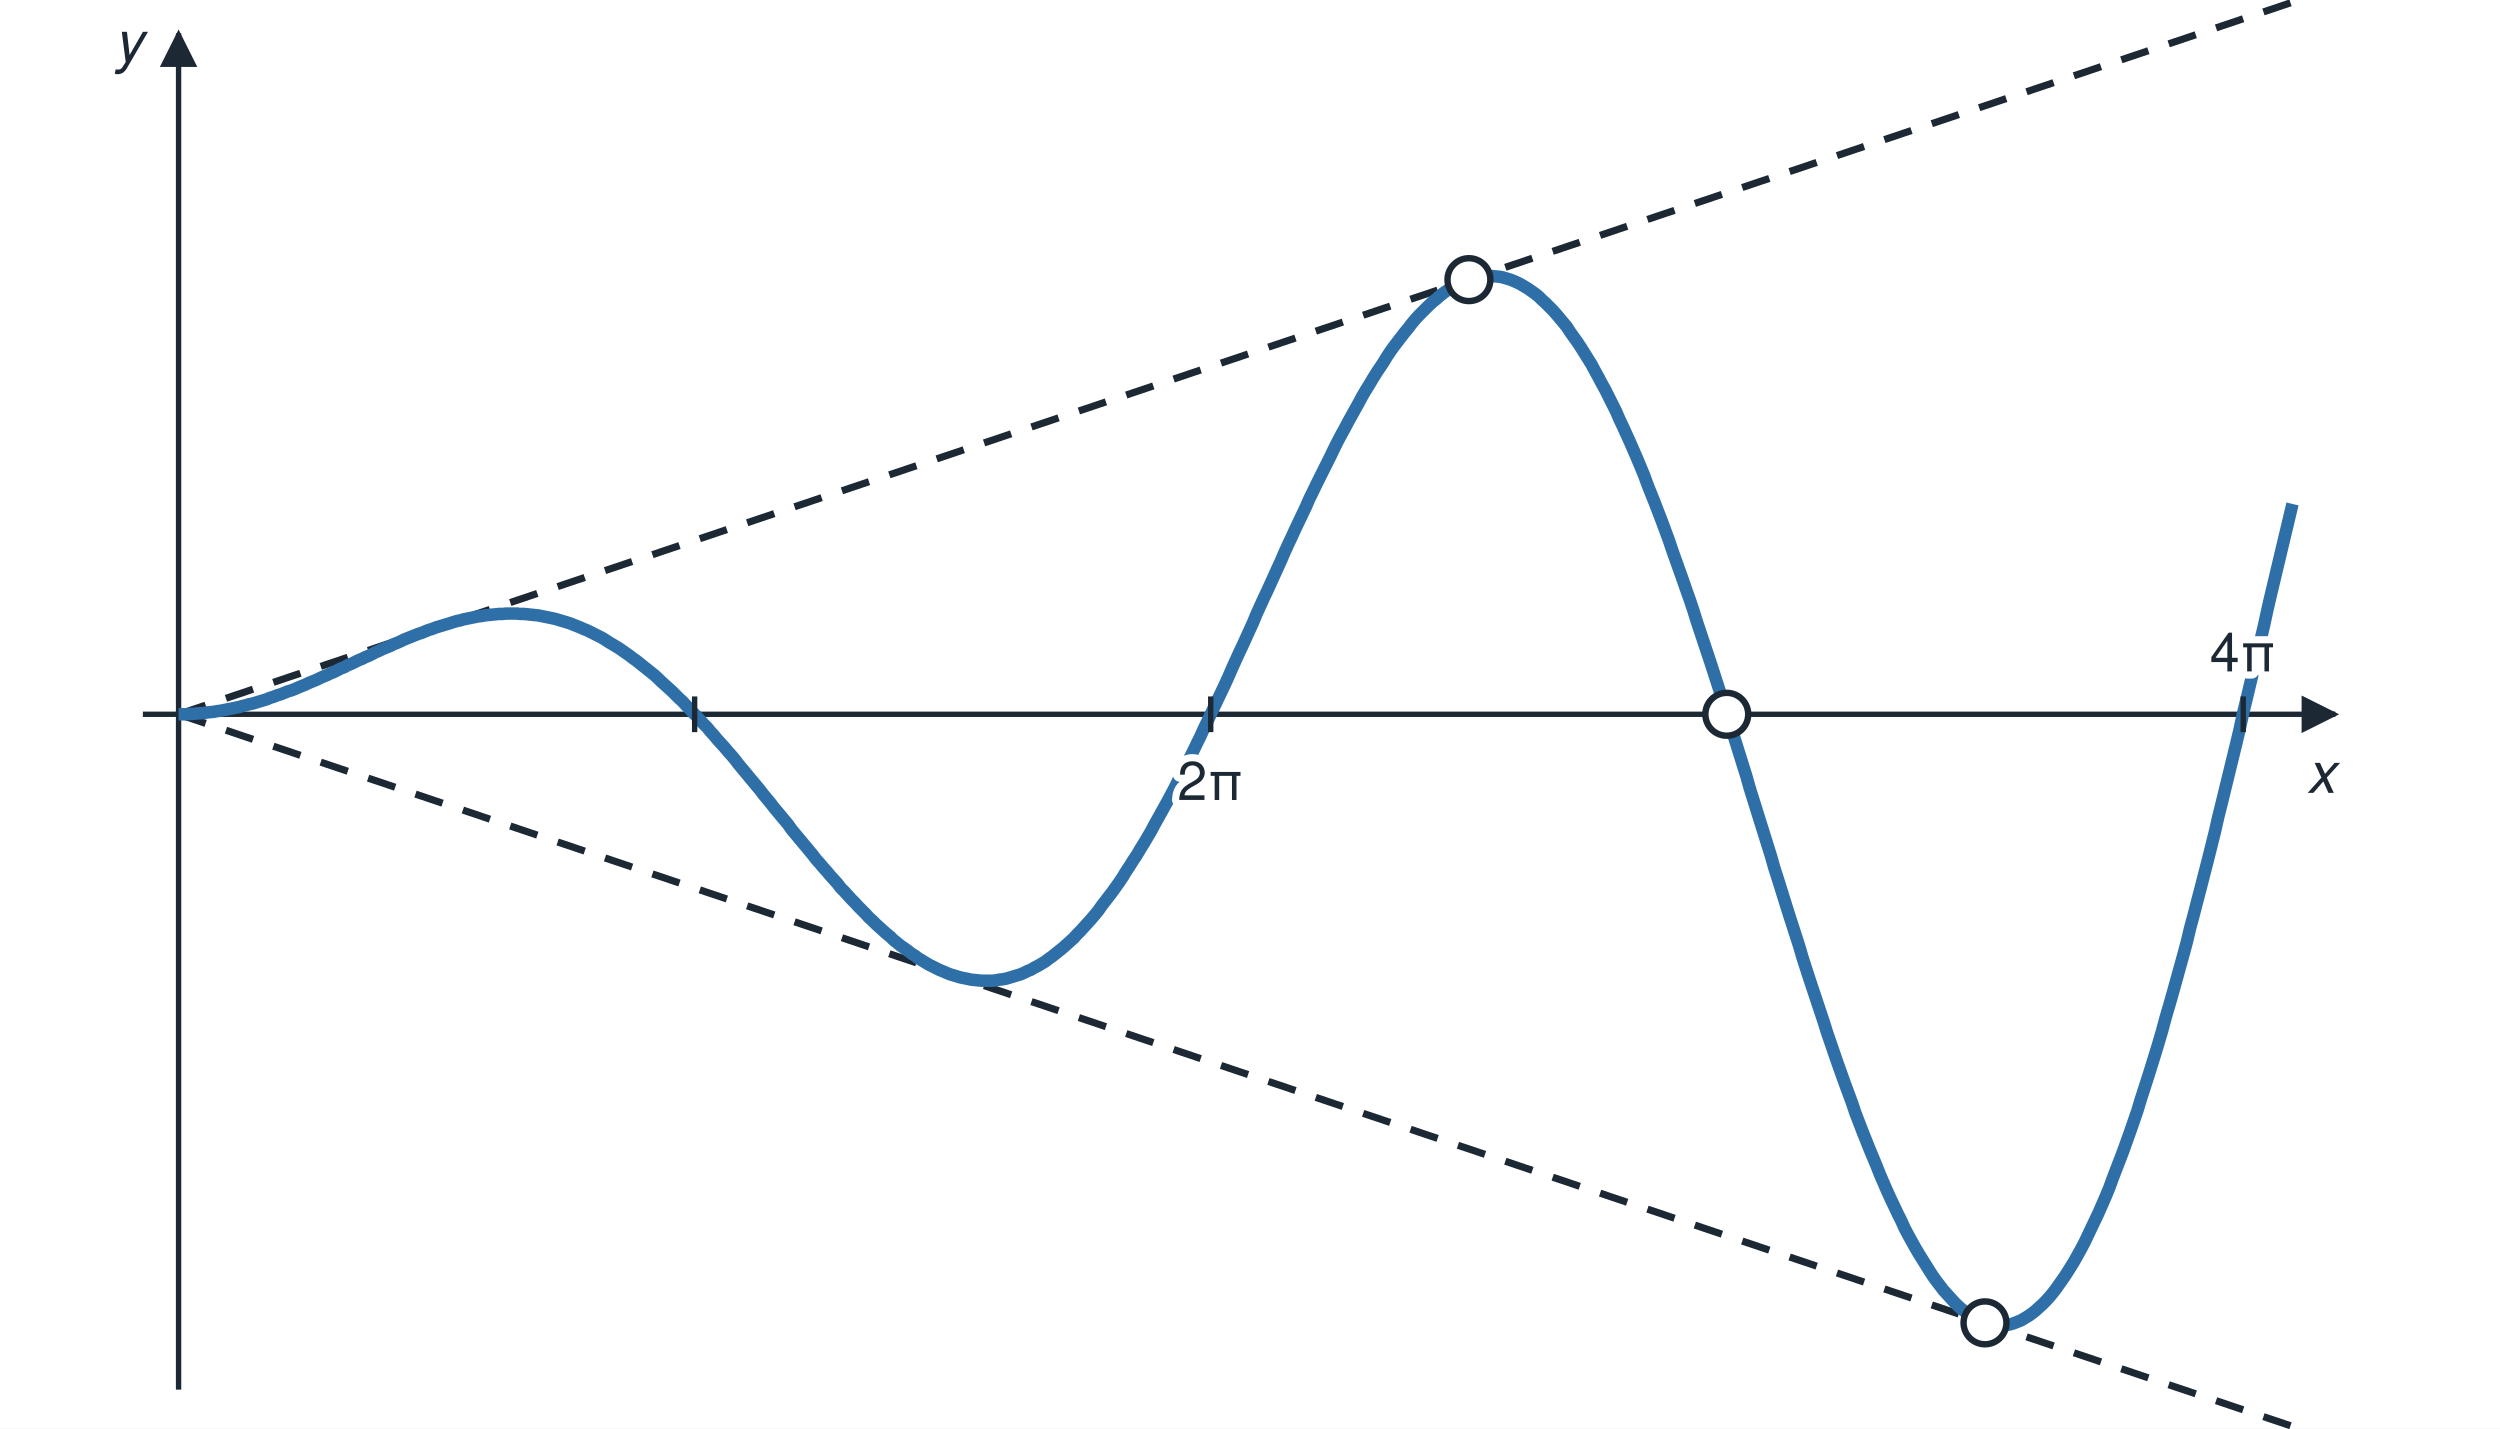
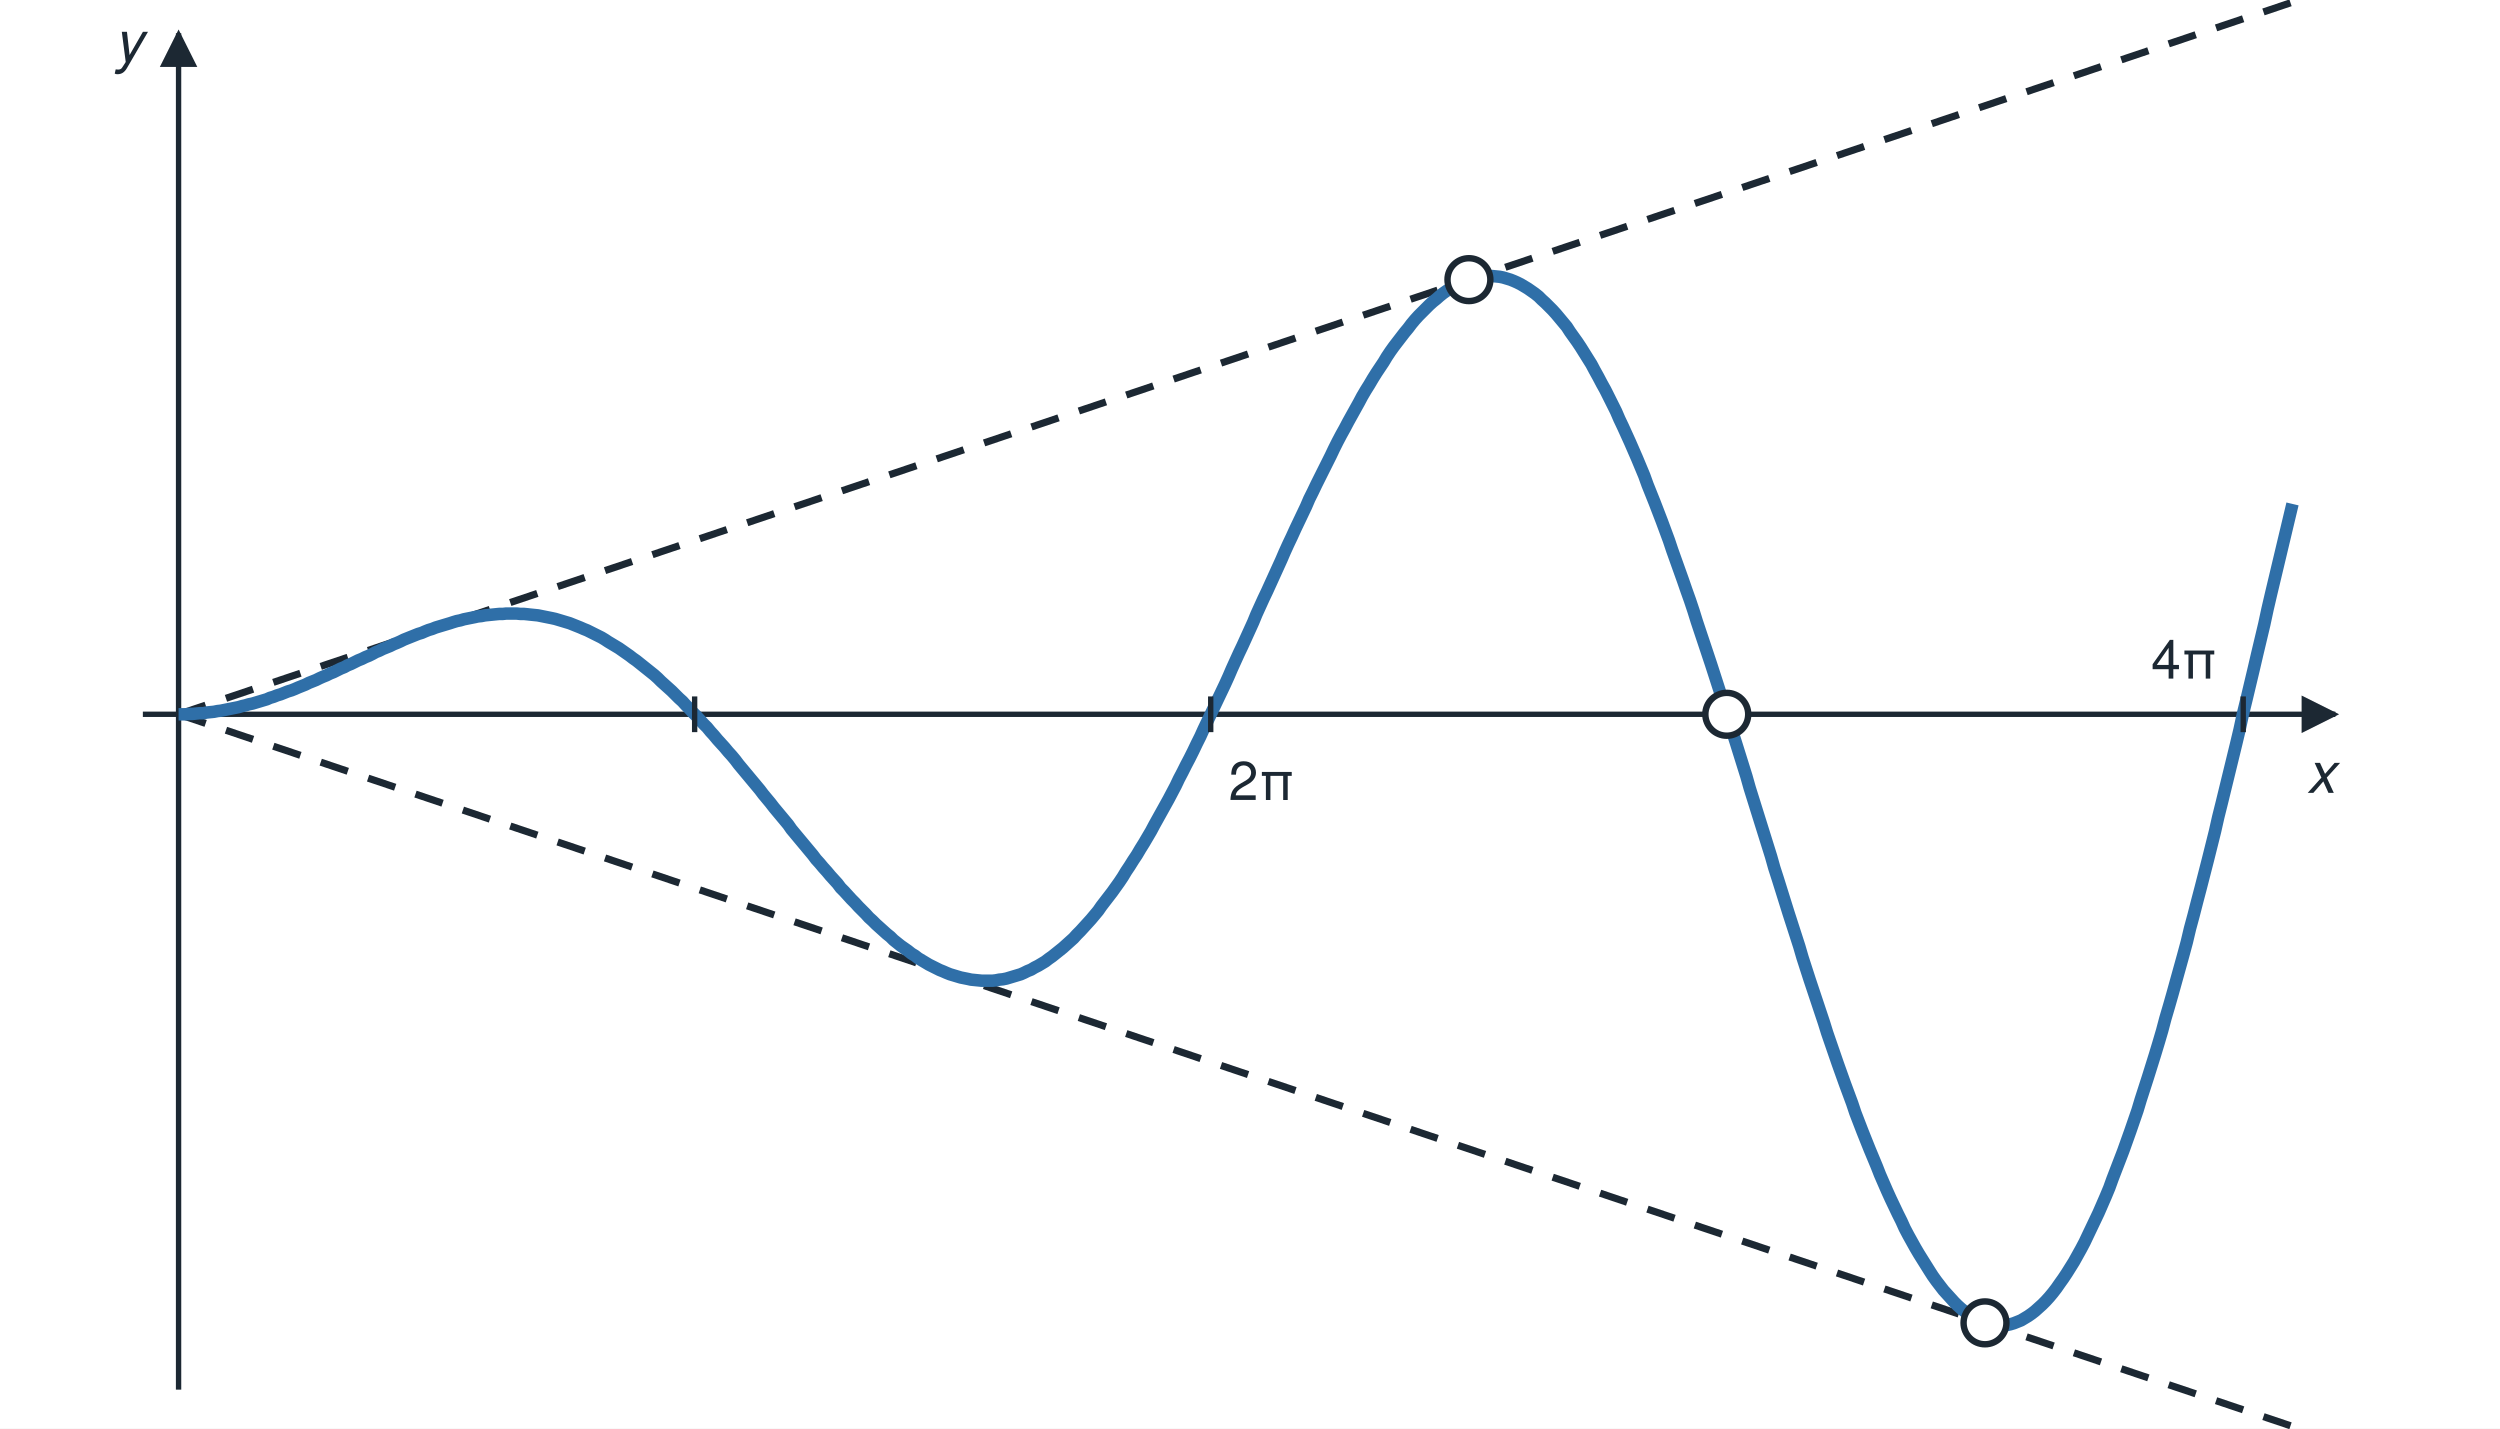
<svg xmlns="http://www.w3.org/2000/svg" viewBox="0 0 700 400" width="700" height="400" role="img">
  <defs>
    <marker id="ah" viewBox="0 0 10 10" refX="9" refY="5" markerWidth="7" markerHeight="7" orient="auto-start-reverse">
      <path d="M0 0 L10 5 L0 10 z" fill="#1c2833" />
    </marker>
  </defs>
  <rect x="0" y="0" width="700" height="400" fill="#ffffff" />
  <line x1="40.0" y1="200.0" x2="653.9" y2="200.0" stroke="#1c2833" stroke-width="1.5" marker-end="url(#ah)" />
  <line x1="50.0" y1="389.1" x2="50.0" y2="9.3" stroke="#1c2833" stroke-width="1.5" marker-end="url(#ah)" />
  <text x="653.9" y="222.0" font-family="Helvetica, Arial, sans-serif" font-size="16" fill="#1c2833" text-anchor="end" font-style="italic" paint-order="stroke" stroke="#ffffff" stroke-width="4" stroke-linejoin="round">x</text>
  <text x="40.0" y="17.3" font-family="Helvetica, Arial, sans-serif" font-size="16" fill="#1c2833" text-anchor="end" font-style="italic" paint-order="stroke" stroke="#ffffff" stroke-width="4" stroke-linejoin="round">y</text>
  <line x1="50.0" y1="200.0" x2="641.9" y2="0.6" stroke="#1c2833" stroke-width="2" stroke-dasharray="8 6" />
  <line x1="50.0" y1="200.0" x2="641.9" y2="399.4" stroke="#1c2833" stroke-width="2" stroke-dasharray="8 6" />
  <polyline points="50.0,200.0 51.0,200.0 52.0,200.0 53.0,199.9 53.9,199.9 54.9,199.8 55.9,199.7 56.9,199.7 57.9,199.5 58.9,199.4 59.9,199.3 60.9,199.1 61.8,199.0 62.8,198.8 63.8,198.6 64.8,198.4 65.8,198.2 66.8,198.0 67.8,197.7 68.7,197.5 69.7,197.2 70.7,197.0 71.7,196.7 72.7,196.4 73.7,196.1 74.7,195.8 75.6,195.4 76.6,195.1 77.6,194.7 78.6,194.4 79.6,194.0 80.6,193.6 81.6,193.3 82.6,192.9 83.5,192.5 84.5,192.1 85.5,191.7 86.5,191.2 87.5,190.8 88.5,190.4 89.5,189.9 90.4,189.5 91.4,189.1 92.4,188.6 93.4,188.2 94.4,187.7 95.4,187.2 96.4,186.8 97.3,186.3 98.3,185.9 99.3,185.4 100.3,184.9 101.3,184.5 102.3,184.0 103.3,183.6 104.3,183.1 105.2,182.6 106.2,182.2 107.2,181.7 108.2,181.3 109.2,180.9 110.2,180.4 111.2,180.0 112.1,179.6 113.1,179.1 114.1,178.7 115.1,178.3 116.1,177.9 117.1,177.5 118.1,177.2 119.0,176.8 120.0,176.4 121.0,176.1 122.0,175.7 123.0,175.4 124.0,175.1 125.0,174.8 126.0,174.5 126.9,174.2 127.9,173.9 128.9,173.7 129.9,173.4 130.9,173.2 131.9,173.0 132.9,172.8 133.8,172.6 134.8,172.5 135.8,172.3 136.8,172.2 137.8,172.1 138.8,172.0 139.8,171.9 140.8,171.9 141.7,171.8 142.7,171.8 143.7,171.8 144.7,171.8 145.7,171.9 146.7,171.9 147.7,172.0 148.6,172.1 149.6,172.2 150.6,172.3 151.6,172.5 152.6,172.7 153.6,172.9 154.6,173.1 155.5,173.3 156.5,173.6 157.5,173.9 158.5,174.2 159.5,174.5 160.5,174.9 161.5,175.3 162.5,175.7 163.4,176.1 164.4,176.5 165.4,177.0 166.4,177.5 167.4,178.0 168.4,178.5 169.4,179.1 170.3,179.7 171.3,180.3 172.3,180.9 173.3,181.5 174.3,182.2 175.3,182.9 176.3,183.6 177.2,184.3 178.2,185.0 179.2,185.8 180.2,186.6 181.2,187.4 182.2,188.2 183.2,189.0 184.2,189.9 185.1,190.8 186.1,191.7 187.1,192.6 188.1,193.5 189.1,194.5 190.1,195.5 191.1,196.4 192.0,197.4 193.0,198.4 194.0,199.5 195.0,200.5 196.0,201.6 197.0,202.7 198.0,203.7 198.9,204.8 199.9,205.9 200.9,207.1 201.9,208.2 202.9,209.3 203.9,210.5 204.9,211.6 205.9,212.8 206.8,214.0 207.8,215.2 208.8,216.4 209.8,217.6 210.8,218.8 211.8,220.0 212.8,221.2 213.7,222.4 214.7,223.6 215.7,224.8 216.7,226.1 217.7,227.3 218.7,228.5 219.7,229.7 220.7,230.9 221.6,232.2 222.6,233.4 223.6,234.6 224.6,235.8 225.6,237.0 226.6,238.2 227.6,239.4 228.5,240.6 229.5,241.7 230.5,242.9 231.5,244.0 232.5,245.2 233.5,246.3 234.5,247.4 235.4,248.6 236.4,249.6 237.4,250.7 238.4,251.8 239.4,252.8 240.4,253.9 241.4,254.9 242.4,255.9 243.3,256.9 244.3,257.8 245.3,258.8 246.3,259.7 247.3,260.6 248.3,261.5 249.3,262.3 250.2,263.2 251.2,264.0 252.2,264.8 253.2,265.5 254.2,266.2 255.2,267.0 256.2,267.6 257.1,268.3 258.1,268.9 259.1,269.5 260.1,270.1 261.1,270.6 262.1,271.1 263.1,271.6 264.1,272.0 265.0,272.4 266.0,272.8 267.0,273.1 268.0,273.4 269.0,273.7 270.0,273.9 271.0,274.1 271.9,274.3 272.9,274.4 273.9,274.5 274.9,274.6 275.9,274.6 276.9,274.6 277.9,274.6 278.8,274.5 279.8,274.3 280.8,274.2 281.8,274.0 282.8,273.7 283.8,273.4 284.8,273.1 285.8,272.8 286.7,272.4 287.7,271.9 288.7,271.5 289.7,270.9 290.7,270.4 291.7,269.8 292.7,269.2 293.6,268.5 294.6,267.8 295.6,267.0 296.6,266.2 297.6,265.4 298.6,264.5 299.6,263.6 300.6,262.7 301.5,261.7 302.5,260.7 303.5,259.6 304.5,258.5 305.5,257.4 306.5,256.2 307.5,255.0 308.4,253.7 309.4,252.4 310.4,251.1 311.4,249.8 312.4,248.4 313.4,247.0 314.4,245.5 315.3,244.0 316.3,242.5 317.3,240.9 318.3,239.4 319.3,237.7 320.3,236.1 321.3,234.4 322.3,232.7 323.2,231.0 324.2,229.2 325.2,227.4 326.2,225.6 327.2,223.8 328.2,221.9 329.2,220.0 330.1,218.1 331.1,216.2 332.1,214.2 333.1,212.3 334.1,210.3 335.1,208.2 336.1,206.2 337.0,204.2 338.0,202.1 339.0,200.0 340.0,197.9 341.0,195.8 342.0,193.7 343.0,191.6 344.0,189.4 344.9,187.3 345.9,185.1 346.9,182.9 347.9,180.8 348.9,178.6 349.9,176.4 350.9,174.2 351.8,172.0 352.8,169.8 353.8,167.6 354.8,165.5 355.8,163.3 356.8,161.1 357.8,158.9 358.8,156.7 359.7,154.6 360.7,152.4 361.7,150.3 362.7,148.1 363.7,146.0 364.7,143.9 365.7,141.8 366.6,139.7 367.6,137.7 368.6,135.6 369.6,133.6 370.6,131.6 371.6,129.6 372.6,127.6 373.5,125.7 374.5,123.7 375.5,121.8 376.5,120.0 377.5,118.1 378.5,116.3 379.5,114.5 380.5,112.7 381.4,111.0 382.4,109.3 383.4,107.7 384.4,106.0 385.4,104.4 386.4,102.9 387.4,101.4 388.3,99.9 389.3,98.4 390.3,97.0 391.3,95.7 392.3,94.4 393.3,93.1 394.3,91.9 395.2,90.7 396.2,89.5 397.2,88.4 398.2,87.4 399.2,86.4 400.2,85.4 401.2,84.5 402.2,83.7 403.1,82.9 404.1,82.1 405.1,81.4 406.1,80.8 407.1,80.2 408.1,79.6 409.1,79.2 410.0,78.7 411.0,78.4 412.0,78.0 413.0,77.8 414.0,77.6 415.0,77.4 416.0,77.3 416.9,77.3 417.9,77.3 418.9,77.4 419.9,77.5 420.9,77.7 421.9,78.0 422.9,78.3 423.9,78.7 424.8,79.1 425.8,79.6 426.8,80.2 427.8,80.8 428.8,81.5 429.8,82.2 430.8,83.0 431.7,83.9 432.7,84.8 433.7,85.8 434.7,86.8 435.7,87.9 436.7,89.1 437.7,90.3 438.7,91.5 439.6,92.9 440.6,94.3 441.6,95.7 442.6,97.2 443.6,98.8 444.6,100.4 445.6,102.0 446.5,103.7 447.5,105.5 448.5,107.4 449.5,109.2 450.5,111.2 451.5,113.2 452.5,115.2 453.4,117.3 454.4,119.4 455.4,121.6 456.4,123.8 457.4,126.1 458.4,128.4 459.4,130.8 460.4,133.2 461.3,135.7 462.3,138.2 463.3,140.7 464.3,143.3 465.3,145.9 466.3,148.6 467.3,151.3 468.2,154.0 469.2,156.8 470.2,159.6 471.2,162.4 472.2,165.3 473.2,168.1 474.2,171.1 475.1,174.0 476.1,177.0 477.1,180.0 478.1,183.0 479.1,186.0 480.1,189.1 481.1,192.2 482.1,195.3 483.0,198.4 484.0,201.5 485.0,204.7 486.0,207.8 487.0,211.0 488.0,214.2 489.0,217.4 489.9,220.6 490.9,223.8 491.9,227.0 492.9,230.2 493.9,233.4 494.9,236.6 495.9,239.8 496.8,243.0 497.8,246.1 498.8,249.3 499.8,252.5 500.8,255.7 501.8,258.8 502.8,261.9 503.8,265.0 504.7,268.1 505.7,271.2 506.7,274.3 507.7,277.3 508.7,280.3 509.7,283.3 510.7,286.3 511.6,289.2 512.6,292.1 513.6,295.0 514.6,297.9 515.6,300.7 516.6,303.5 517.6,306.2 518.6,308.9 519.5,311.6 520.5,314.2 521.5,316.8 522.5,319.3 523.5,321.8 524.5,324.2 525.5,326.6 526.4,328.9 527.4,331.2 528.4,333.5 529.4,335.7 530.4,337.8 531.4,339.9 532.4,341.9 533.3,343.9 534.3,345.8 535.3,347.6 536.3,349.4 537.3,351.1 538.3,352.7 539.3,354.3 540.3,355.9 541.2,357.3 542.2,358.7 543.2,360.0 544.2,361.3 545.2,362.4 546.2,363.5 547.2,364.6 548.1,365.5 549.1,366.4 550.1,367.2 551.1,368.0 552.1,368.6 553.1,369.2 554.1,369.7 555.0,370.2 556.0,370.5 557.0,370.8 558.0,371.0 559.0,371.1 560.0,371.1 561.0,371.1 562.0,371.0 562.9,370.8 563.9,370.5 564.9,370.1 565.9,369.7 566.9,369.1 567.9,368.5 568.9,367.8 569.8,367.1 570.8,366.2 571.8,365.3 572.8,364.3 573.8,363.2 574.8,362.0 575.8,360.7 576.7,359.4 577.7,358.0 578.7,356.5 579.7,354.9 580.7,353.3 581.7,351.5 582.7,349.7 583.7,347.8 584.6,345.9 585.6,343.8 586.6,341.7 587.6,339.6 588.6,337.3 589.6,335.0 590.6,332.6 591.5,330.1 592.5,327.5 593.5,324.9 594.5,322.3 595.5,319.5 596.5,316.7 597.5,313.8 598.5,310.9 599.4,307.9 600.4,304.8 601.4,301.7 602.4,298.5 603.4,295.3 604.4,292.0 605.4,288.6 606.3,285.2 607.3,281.8 608.3,278.3 609.3,274.7 610.3,271.1 611.3,267.5 612.3,263.8 613.2,260.0 614.2,256.3 615.2,252.4 616.2,248.6 617.2,244.7 618.2,240.8 619.2,236.8 620.2,232.8 621.1,228.8 622.1,224.8 623.1,220.7 624.1,216.6 625.1,212.5 626.1,208.4 627.1,204.2 628.0,200.0 629.0,195.9 630.0,191.7 631.0,187.5 632.0,183.2 633.0,179.0 634.0,174.8 634.9,170.6 635.9,166.3 636.9,162.1 637.9,157.9 638.9,153.7 639.9,149.5 640.9,145.3 641.9,141.1" fill="none" stroke="#2f6fa8" stroke-width="3.5" stroke-linejoin="round" />
  <line x1="194.5" y1="195.0" x2="194.5" y2="205.0" stroke="#1c2833" stroke-width="1.5" />
  <line x1="339.0" y1="195.0" x2="339.0" y2="205.0" stroke="#1c2833" stroke-width="1.5" />
  <line x1="483.5" y1="195.0" x2="483.5" y2="205.0" stroke="#1c2833" stroke-width="1.5" />
  <line x1="628.1" y1="195.0" x2="628.1" y2="205.0" stroke="#1c2833" stroke-width="1.5" />
-   <text x="339.0" y="224.0" font-family="Helvetica, Arial, sans-serif" font-size="15" fill="#1c2833" text-anchor="middle" paint-order="stroke" stroke="#ffffff" stroke-width="4" stroke-linejoin="round">2π</text>
-   <text x="628.1" y="188.0" font-family="Helvetica, Arial, sans-serif" font-size="15" fill="#1c2833" text-anchor="middle" paint-order="stroke" stroke="#ffffff" stroke-width="4" stroke-linejoin="round">4π</text>
+   <text x="344.0" y="224.0" font-family="Helvetica, Arial, sans-serif" font-size="15" fill="#1c2833" text-anchor="start" paint-order="stroke" stroke="#ffffff" stroke-width="4" stroke-linejoin="round">2π</text>
+   <text x="621.0" y="190.0" font-family="Helvetica, Arial, sans-serif" font-size="15" fill="#1c2833" text-anchor="end" paint-order="stroke" stroke="#ffffff" stroke-width="4" stroke-linejoin="round">4π</text>
  <circle cx="411.3" cy="78.3" r="6" fill="#ffffff" stroke="#1c2833" stroke-width="1.8" />
  <circle cx="555.8" cy="370.4" r="6" fill="#ffffff" stroke="#1c2833" stroke-width="1.8" />
  <circle cx="483.5" cy="200.0" r="6" fill="#ffffff" stroke="#1c2833" stroke-width="1.8" />
</svg>
